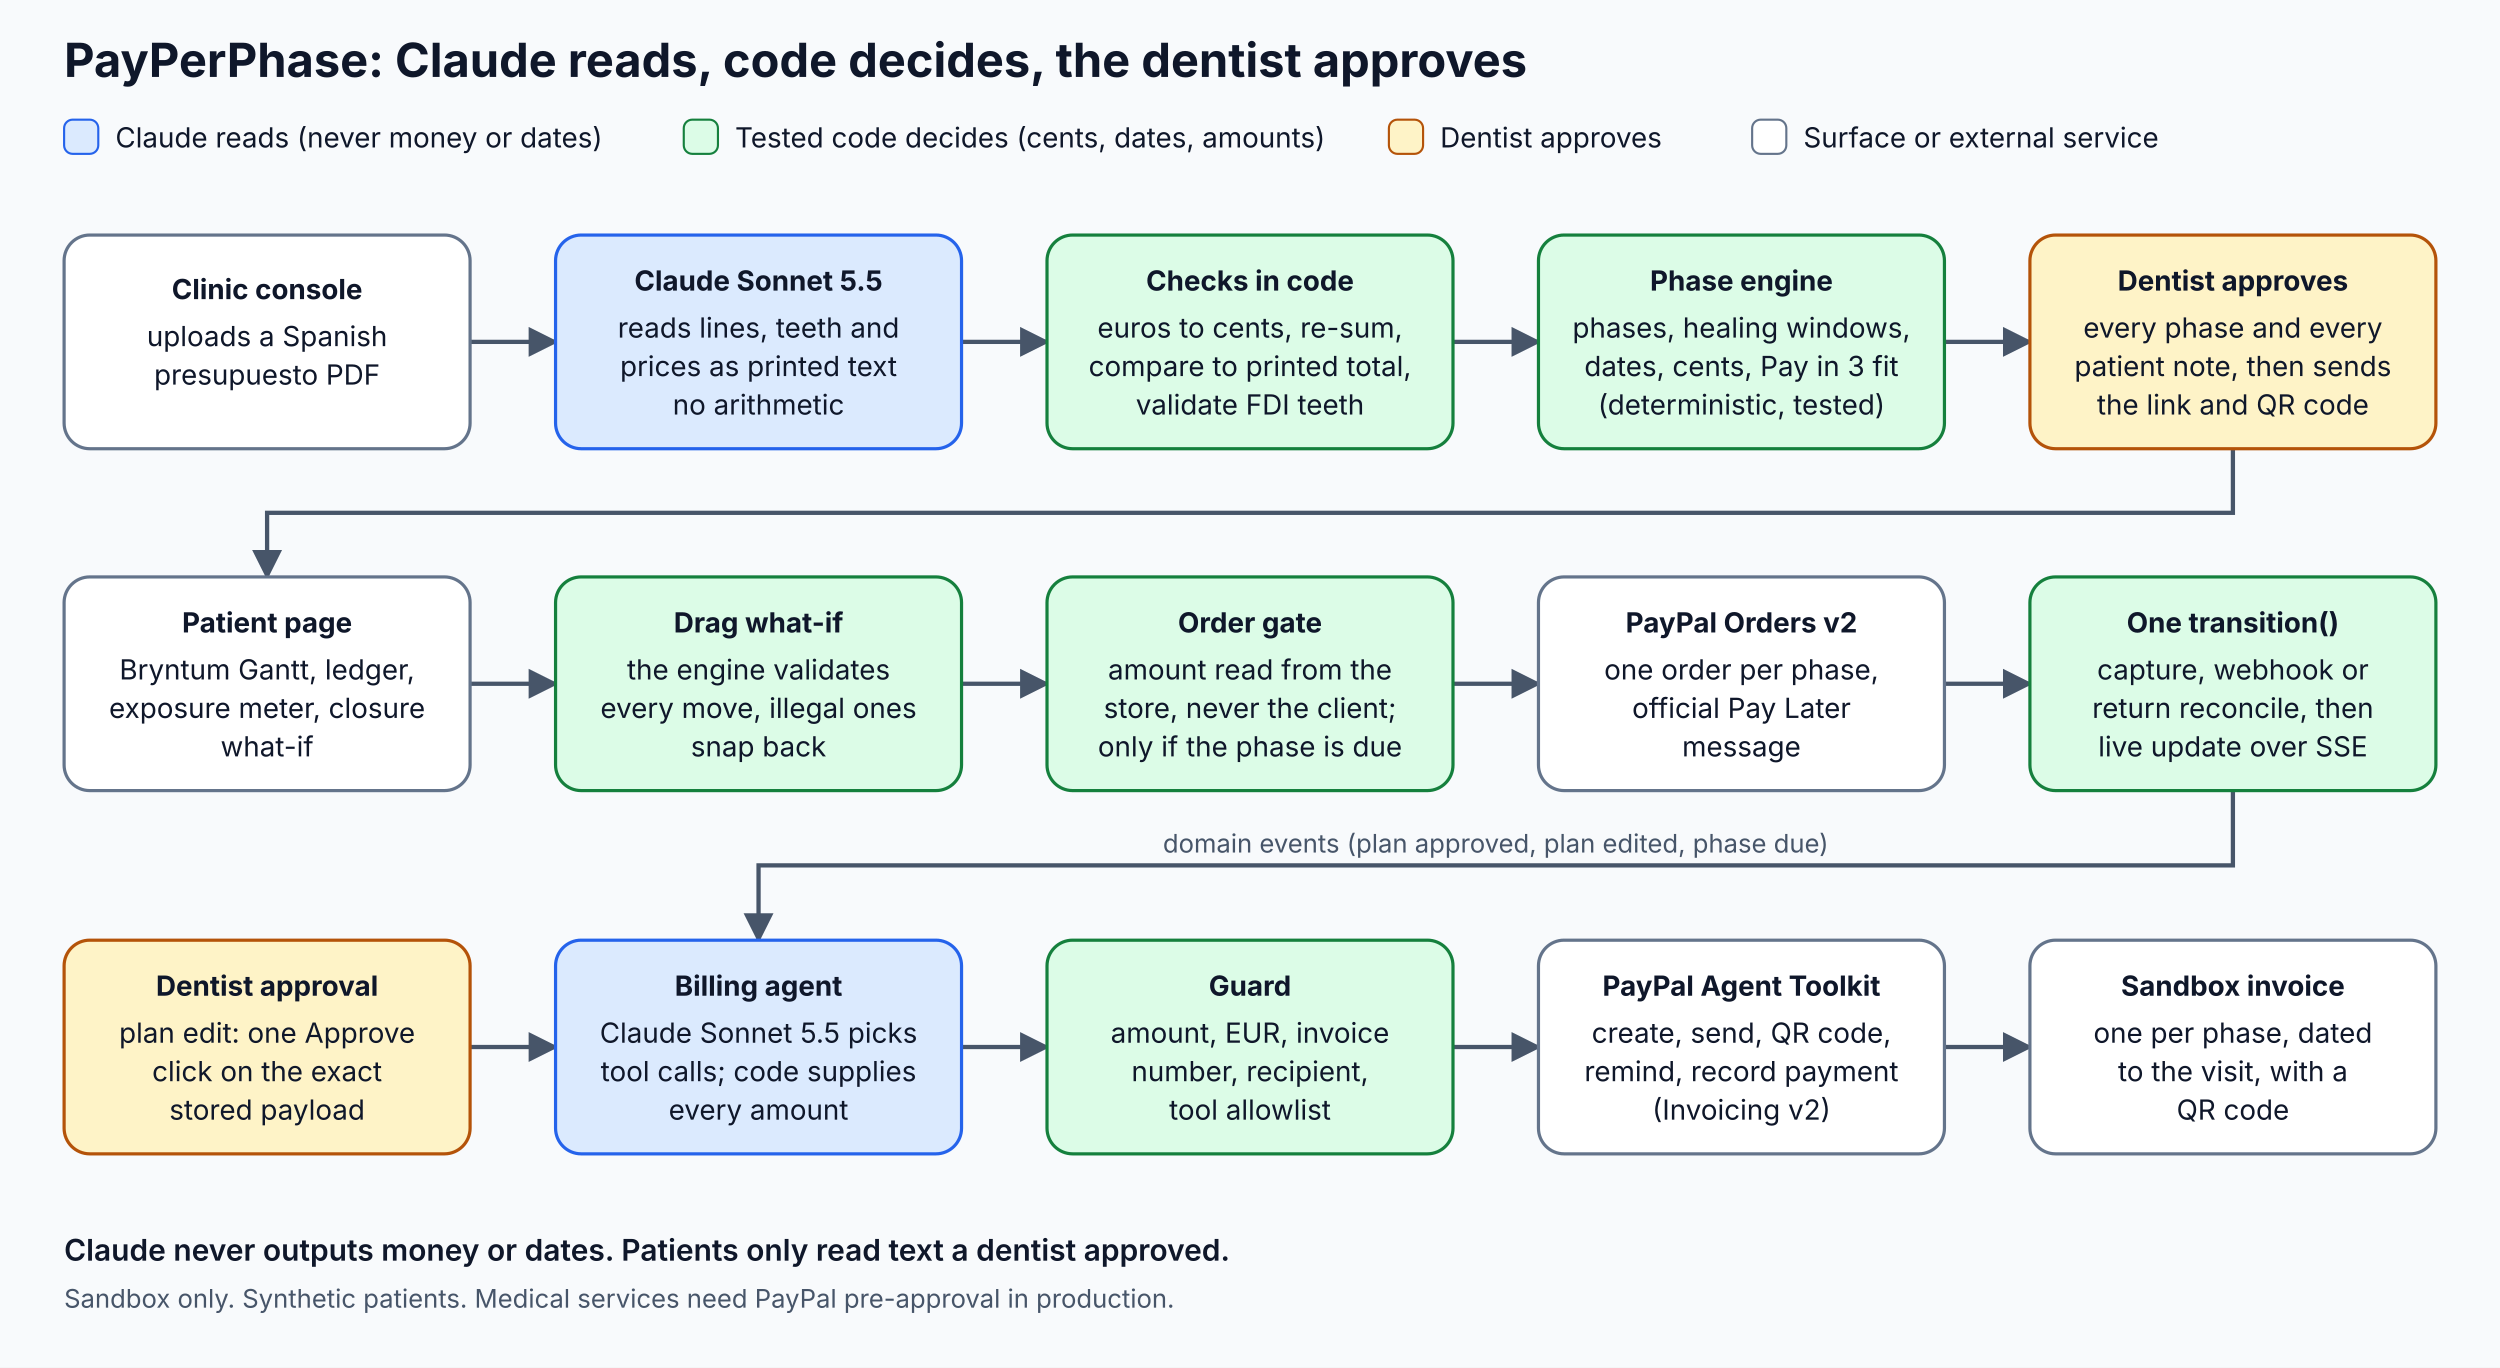
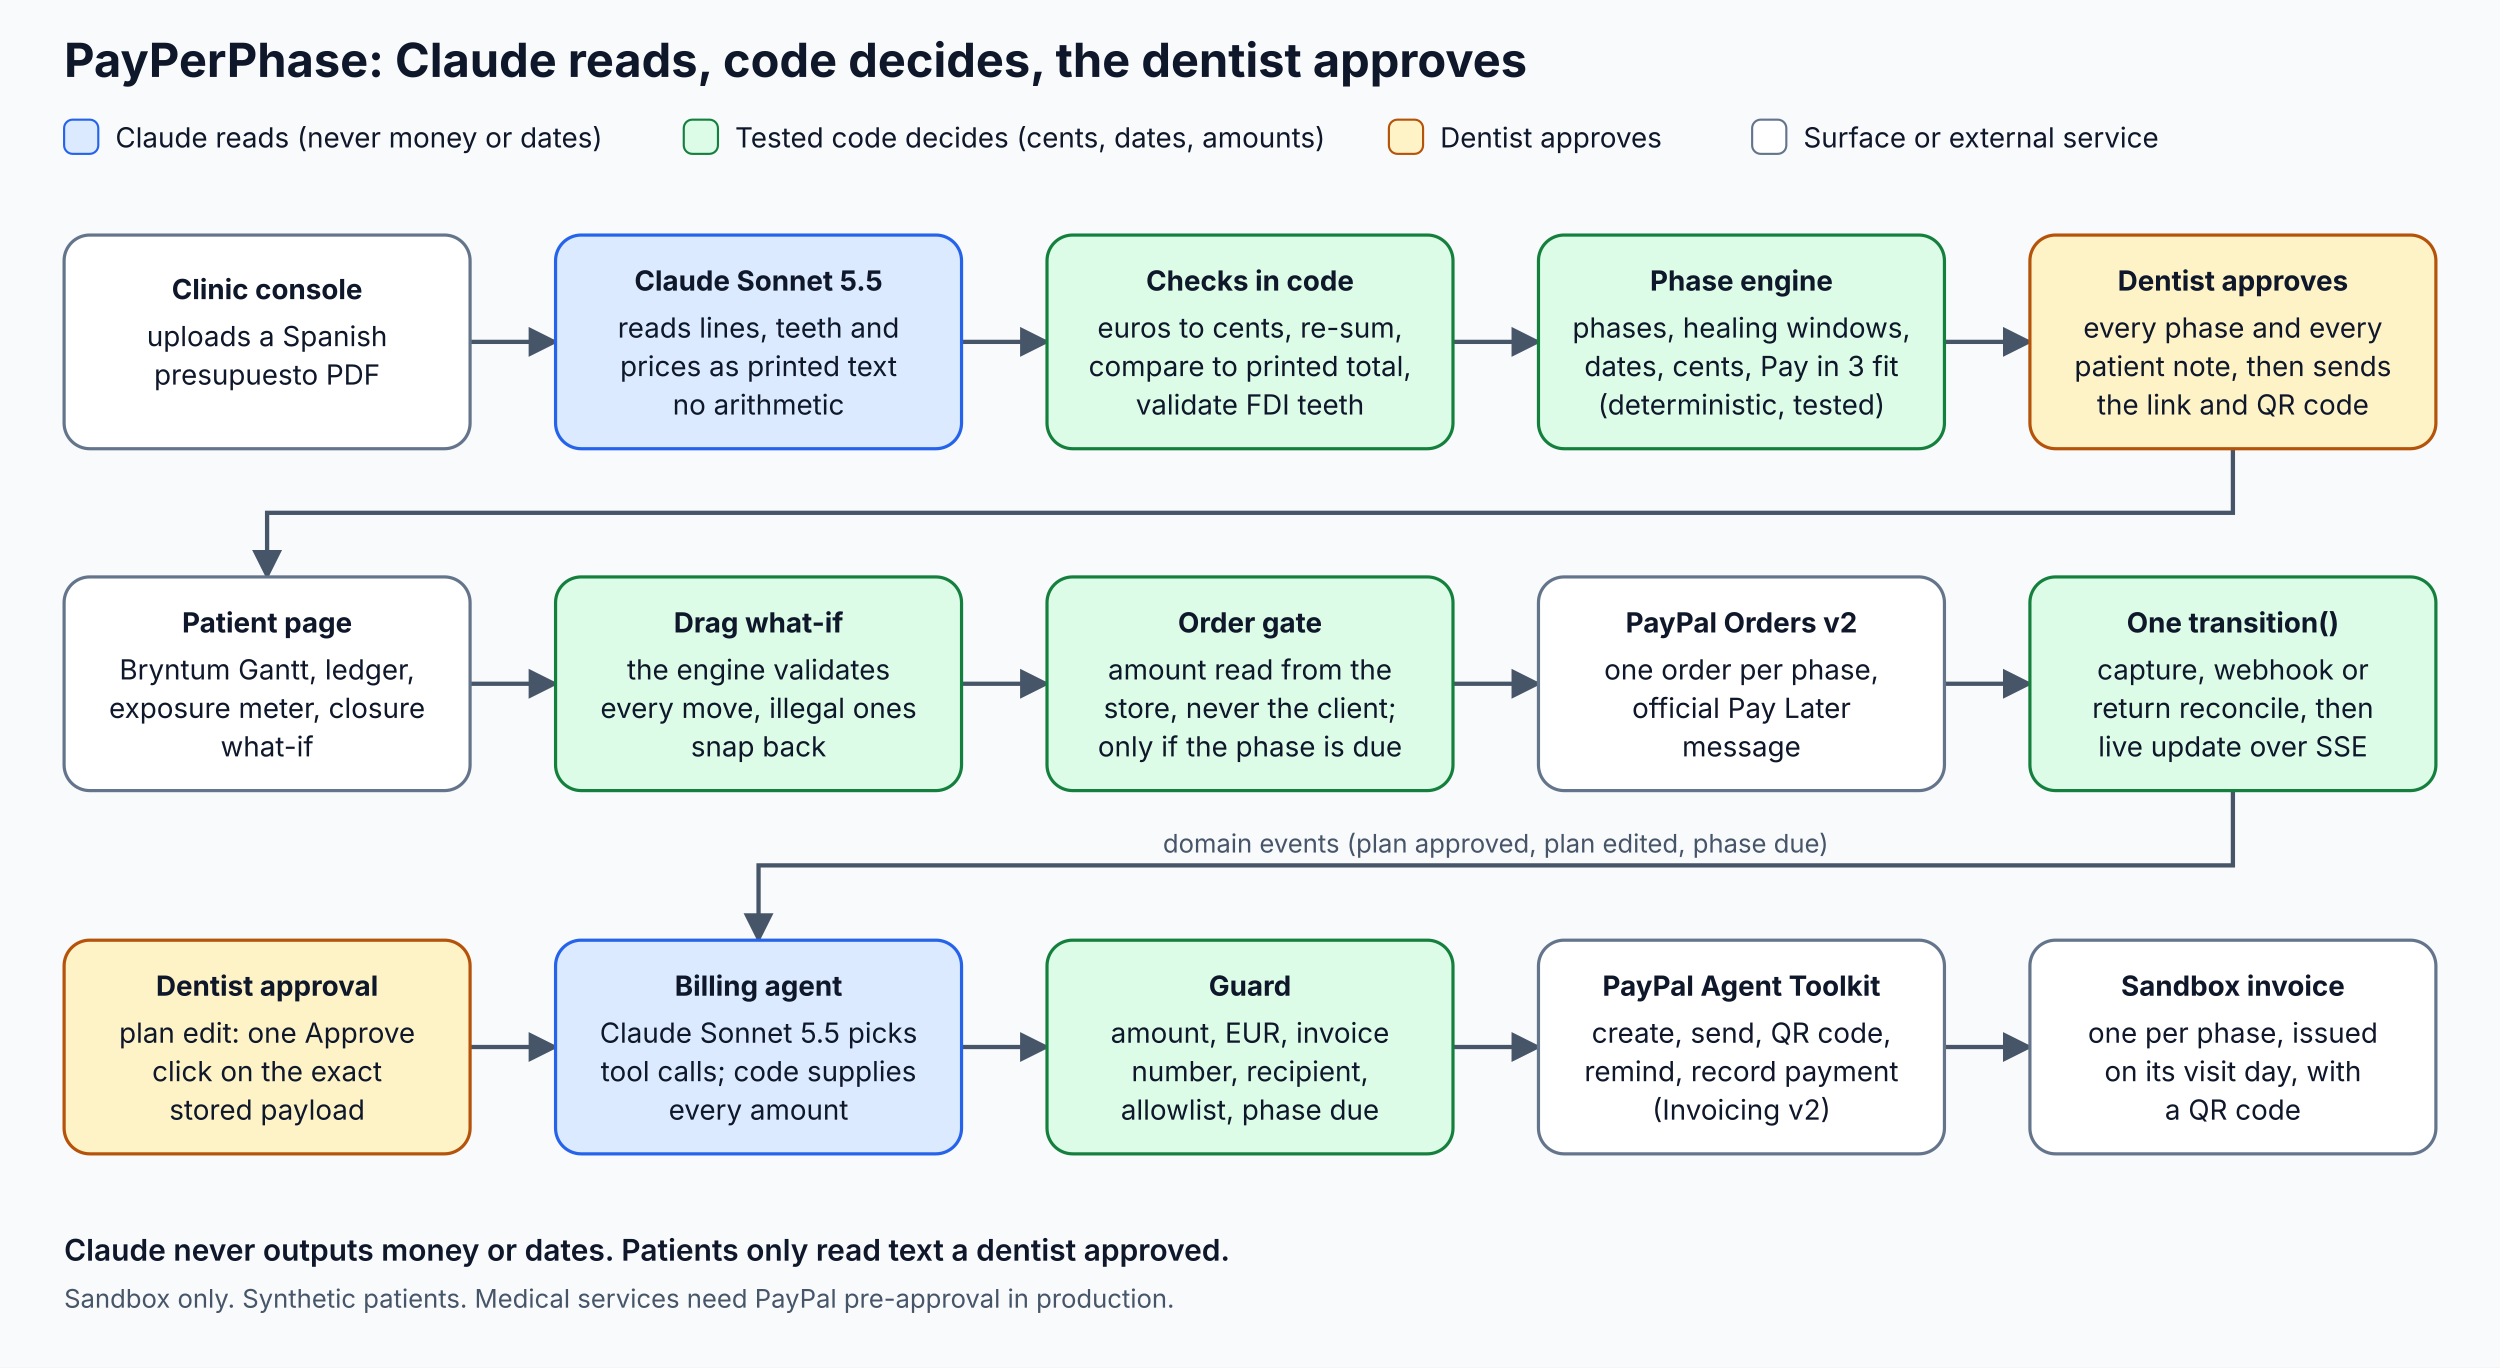
<svg xmlns="http://www.w3.org/2000/svg" viewBox="0 0 1170 640" width="1170" height="640" role="img" aria-labelledby="t d" font-family="system-ui, -apple-system, 'Segoe UI', sans-serif">
  <defs>
    <marker id="a" viewBox="0 0 10 10" refX="9" refY="5" markerWidth="7" markerHeight="7" orient="auto-start-reverse">
      <path d="M0 0 L10 5 L0 10 z" fill="#475569" />
    </marker>
  </defs>
  <rect width="1170" height="640" fill="#f8fafc" />
  <text x="30" y="36" font-size="22" font-weight="700" fill="#0f172a">PayPerPhase: Claude reads, code decides, the dentist approves</text>
  <g font-size="13" fill="#0f172a">
    <rect x="30" y="56" width="16" height="16" rx="4" fill="#dbeafe" stroke="#2563eb" />
    <text x="54" y="69">Claude reads (never money or dates)</text>
    <rect x="320" y="56" width="16" height="16" rx="4" fill="#dcfce7" stroke="#15803d" />
    <text x="344" y="69">Tested code decides (cents, dates, amounts)</text>
    <rect x="650" y="56" width="16" height="16" rx="4" fill="#fef3c7" stroke="#b45309" />
    <text x="674" y="69">Dentist approves</text>
    <rect x="820" y="56" width="16" height="16" rx="4" fill="#ffffff" stroke="#64748b" />
    <text x="844" y="69">Surface or external service</text>
  </g>
  <g fill="none" stroke="#475569" stroke-width="2" marker-end="url(#a)">
    <path d="M220 160 H260" />
    <path d="M450 160 H490" />
    <path d="M680 160 H720" />
    <path d="M910 160 H950" />
    <path d="M1045 210 V240 H125 V270" />
    <path d="M220 320 H260" />
    <path d="M450 320 H490" />
    <path d="M680 320 H720" />
    <path d="M910 320 H950" />
    <path d="M1045 370 V405 H355 V440" />
    <path d="M220 490 H260" />
    <path d="M450 490 H490" />
    <path d="M680 490 H720" />
    <path d="M910 490 H950" />
  </g>
  <text x="700" y="399" font-size="12" fill="#475569" text-anchor="middle">domain events (plan approved, plan edited, phase due)</text>
  <g font-size="13" fill="#0f172a">
    <g>
      <rect x="30" y="110" width="190" height="100" rx="12" fill="#fff" stroke="#64748b" stroke-width="1.5" />
      <text x="125" y="140" text-anchor="middle" font-weight="700">Clinic console</text>
      <text x="125" y="162" text-anchor="middle">uploads a Spanish</text>
      <text x="125" y="180" text-anchor="middle">presupuesto PDF</text>
    </g>
    <g>
      <rect x="260" y="110" width="190" height="100" rx="12" fill="#dbeafe" stroke="#2563eb" stroke-width="1.5" />
      <text x="355" y="136" text-anchor="middle" font-weight="700">Claude Sonnet 5.5</text>
      <text x="355" y="158" text-anchor="middle">reads lines, teeth and</text>
      <text x="355" y="176" text-anchor="middle">prices as printed text</text>
      <text x="355" y="194" text-anchor="middle">no arithmetic</text>
    </g>
    <g>
      <rect x="490" y="110" width="190" height="100" rx="12" fill="#dcfce7" stroke="#15803d" stroke-width="1.5" />
      <text x="585" y="136" text-anchor="middle" font-weight="700">Checks in code</text>
      <text x="585" y="158" text-anchor="middle">euros to cents, re-sum,</text>
      <text x="585" y="176" text-anchor="middle">compare to printed total,</text>
      <text x="585" y="194" text-anchor="middle">validate FDI teeth</text>
    </g>
    <g>
      <rect x="720" y="110" width="190" height="100" rx="12" fill="#dcfce7" stroke="#15803d" stroke-width="1.5" />
      <text x="815" y="136" text-anchor="middle" font-weight="700">Phase engine</text>
      <text x="815" y="158" text-anchor="middle">phases, healing windows,</text>
      <text x="815" y="176" text-anchor="middle">dates, cents, Pay in 3 fit</text>
      <text x="815" y="194" text-anchor="middle">(deterministic, tested)</text>
    </g>
    <g>
      <rect x="950" y="110" width="190" height="100" rx="12" fill="#fef3c7" stroke="#b45309" stroke-width="1.5" />
      <text x="1045" y="136" text-anchor="middle" font-weight="700">Dentist approves</text>
      <text x="1045" y="158" text-anchor="middle">every phase and every</text>
      <text x="1045" y="176" text-anchor="middle">patient note, then sends</text>
      <text x="1045" y="194" text-anchor="middle">the link and QR code</text>
    </g>
    <g>
      <rect x="30" y="270" width="190" height="100" rx="12" fill="#fff" stroke="#64748b" stroke-width="1.5" />
      <text x="125" y="296" text-anchor="middle" font-weight="700">Patient page</text>
      <text x="125" y="318" text-anchor="middle">Bryntum Gantt, ledger,</text>
      <text x="125" y="336" text-anchor="middle">exposure meter, closure</text>
      <text x="125" y="354" text-anchor="middle">what-if</text>
    </g>
    <g>
      <rect x="260" y="270" width="190" height="100" rx="12" fill="#dcfce7" stroke="#15803d" stroke-width="1.5" />
      <text x="355" y="296" text-anchor="middle" font-weight="700">Drag what-if</text>
      <text x="355" y="318" text-anchor="middle">the engine validates</text>
      <text x="355" y="336" text-anchor="middle">every move, illegal ones</text>
      <text x="355" y="354" text-anchor="middle">snap back</text>
    </g>
    <g>
      <rect x="490" y="270" width="190" height="100" rx="12" fill="#dcfce7" stroke="#15803d" stroke-width="1.5" />
      <text x="585" y="296" text-anchor="middle" font-weight="700">Order gate</text>
      <text x="585" y="318" text-anchor="middle">amount read from the</text>
      <text x="585" y="336" text-anchor="middle">store, never the client;</text>
      <text x="585" y="354" text-anchor="middle">only if the phase is due</text>
    </g>
    <g>
      <rect x="720" y="270" width="190" height="100" rx="12" fill="#fff" stroke="#64748b" stroke-width="1.5" />
      <text x="815" y="296" text-anchor="middle" font-weight="700">PayPal Orders v2</text>
      <text x="815" y="318" text-anchor="middle">one order per phase,</text>
      <text x="815" y="336" text-anchor="middle">official Pay Later</text>
      <text x="815" y="354" text-anchor="middle">message</text>
    </g>
    <g>
      <rect x="950" y="270" width="190" height="100" rx="12" fill="#dcfce7" stroke="#15803d" stroke-width="1.5" />
      <text x="1045" y="296" text-anchor="middle" font-weight="700">One transition()</text>
      <text x="1045" y="318" text-anchor="middle">capture, webhook or</text>
      <text x="1045" y="336" text-anchor="middle">return reconcile, then</text>
      <text x="1045" y="354" text-anchor="middle">live update over SSE</text>
    </g>
    <g>
      <rect x="30" y="440" width="190" height="100" rx="12" fill="#fef3c7" stroke="#b45309" stroke-width="1.5" />
      <text x="125" y="466" text-anchor="middle" font-weight="700">Dentist approval</text>
      <text x="125" y="488" text-anchor="middle">plan edit: one Approve</text>
      <text x="125" y="506" text-anchor="middle">click on the exact</text>
      <text x="125" y="524" text-anchor="middle">stored payload</text>
    </g>
    <g>
      <rect x="260" y="440" width="190" height="100" rx="12" fill="#dbeafe" stroke="#2563eb" stroke-width="1.5" />
      <text x="355" y="466" text-anchor="middle" font-weight="700">Billing agent</text>
      <text x="355" y="488" text-anchor="middle">Claude Sonnet 5.5 picks</text>
      <text x="355" y="506" text-anchor="middle">tool calls; code supplies</text>
      <text x="355" y="524" text-anchor="middle">every amount</text>
    </g>
    <g>
      <rect x="490" y="440" width="190" height="100" rx="12" fill="#dcfce7" stroke="#15803d" stroke-width="1.5" />
      <text x="585" y="466" text-anchor="middle" font-weight="700">Guard</text>
      <text x="585" y="488" text-anchor="middle">amount, EUR, invoice</text>
      <text x="585" y="506" text-anchor="middle">number, recipient,</text>
-       <text x="585" y="524" text-anchor="middle">tool allowlist</text>
+       <text x="585" y="524" text-anchor="middle">allowlist, phase due</text>
    </g>
    <g>
      <rect x="720" y="440" width="190" height="100" rx="12" fill="#fff" stroke="#64748b" stroke-width="1.5" />
      <text x="815" y="466" text-anchor="middle" font-weight="700">PayPal Agent Toolkit</text>
      <text x="815" y="488" text-anchor="middle">create, send, QR code,</text>
      <text x="815" y="506" text-anchor="middle">remind, record payment</text>
      <text x="815" y="524" text-anchor="middle">(Invoicing v2)</text>
    </g>
    <g>
      <rect x="950" y="440" width="190" height="100" rx="12" fill="#fff" stroke="#64748b" stroke-width="1.5" />
      <text x="1045" y="466" text-anchor="middle" font-weight="700">Sandbox invoice</text>
-       <text x="1045" y="488" text-anchor="middle">one per phase, dated</text>
-       <text x="1045" y="506" text-anchor="middle">to the visit, with a</text>
-       <text x="1045" y="524" text-anchor="middle">QR code</text>
+       <text x="1045" y="488" text-anchor="middle">one per phase, issued</text>
+       <text x="1045" y="506" text-anchor="middle">on its visit day, with</text>
+       <text x="1045" y="524" text-anchor="middle">a QR code</text>
    </g>
  </g>
  <text x="30" y="590" font-size="14" fill="#0f172a" font-weight="600">Claude never outputs money or dates. Patients only read text a dentist approved.</text>
  <text x="30" y="612" font-size="12" fill="#475569">Sandbox only. Synthetic patients. Medical services need PayPal pre-approval in production.</text>
</svg>
